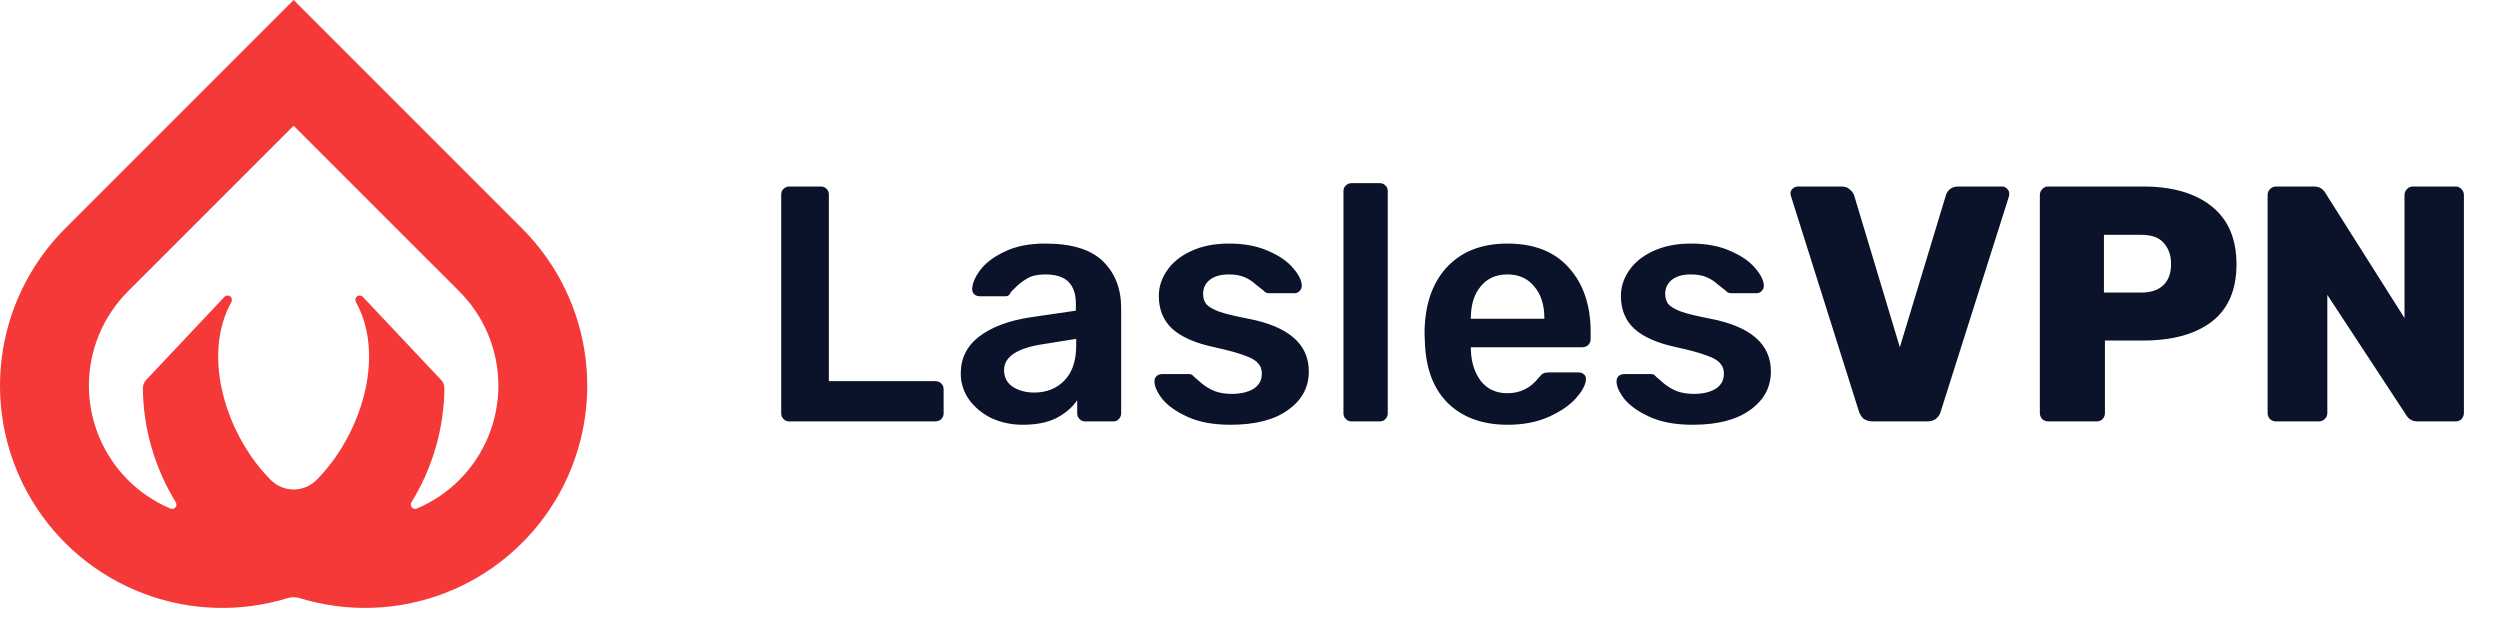
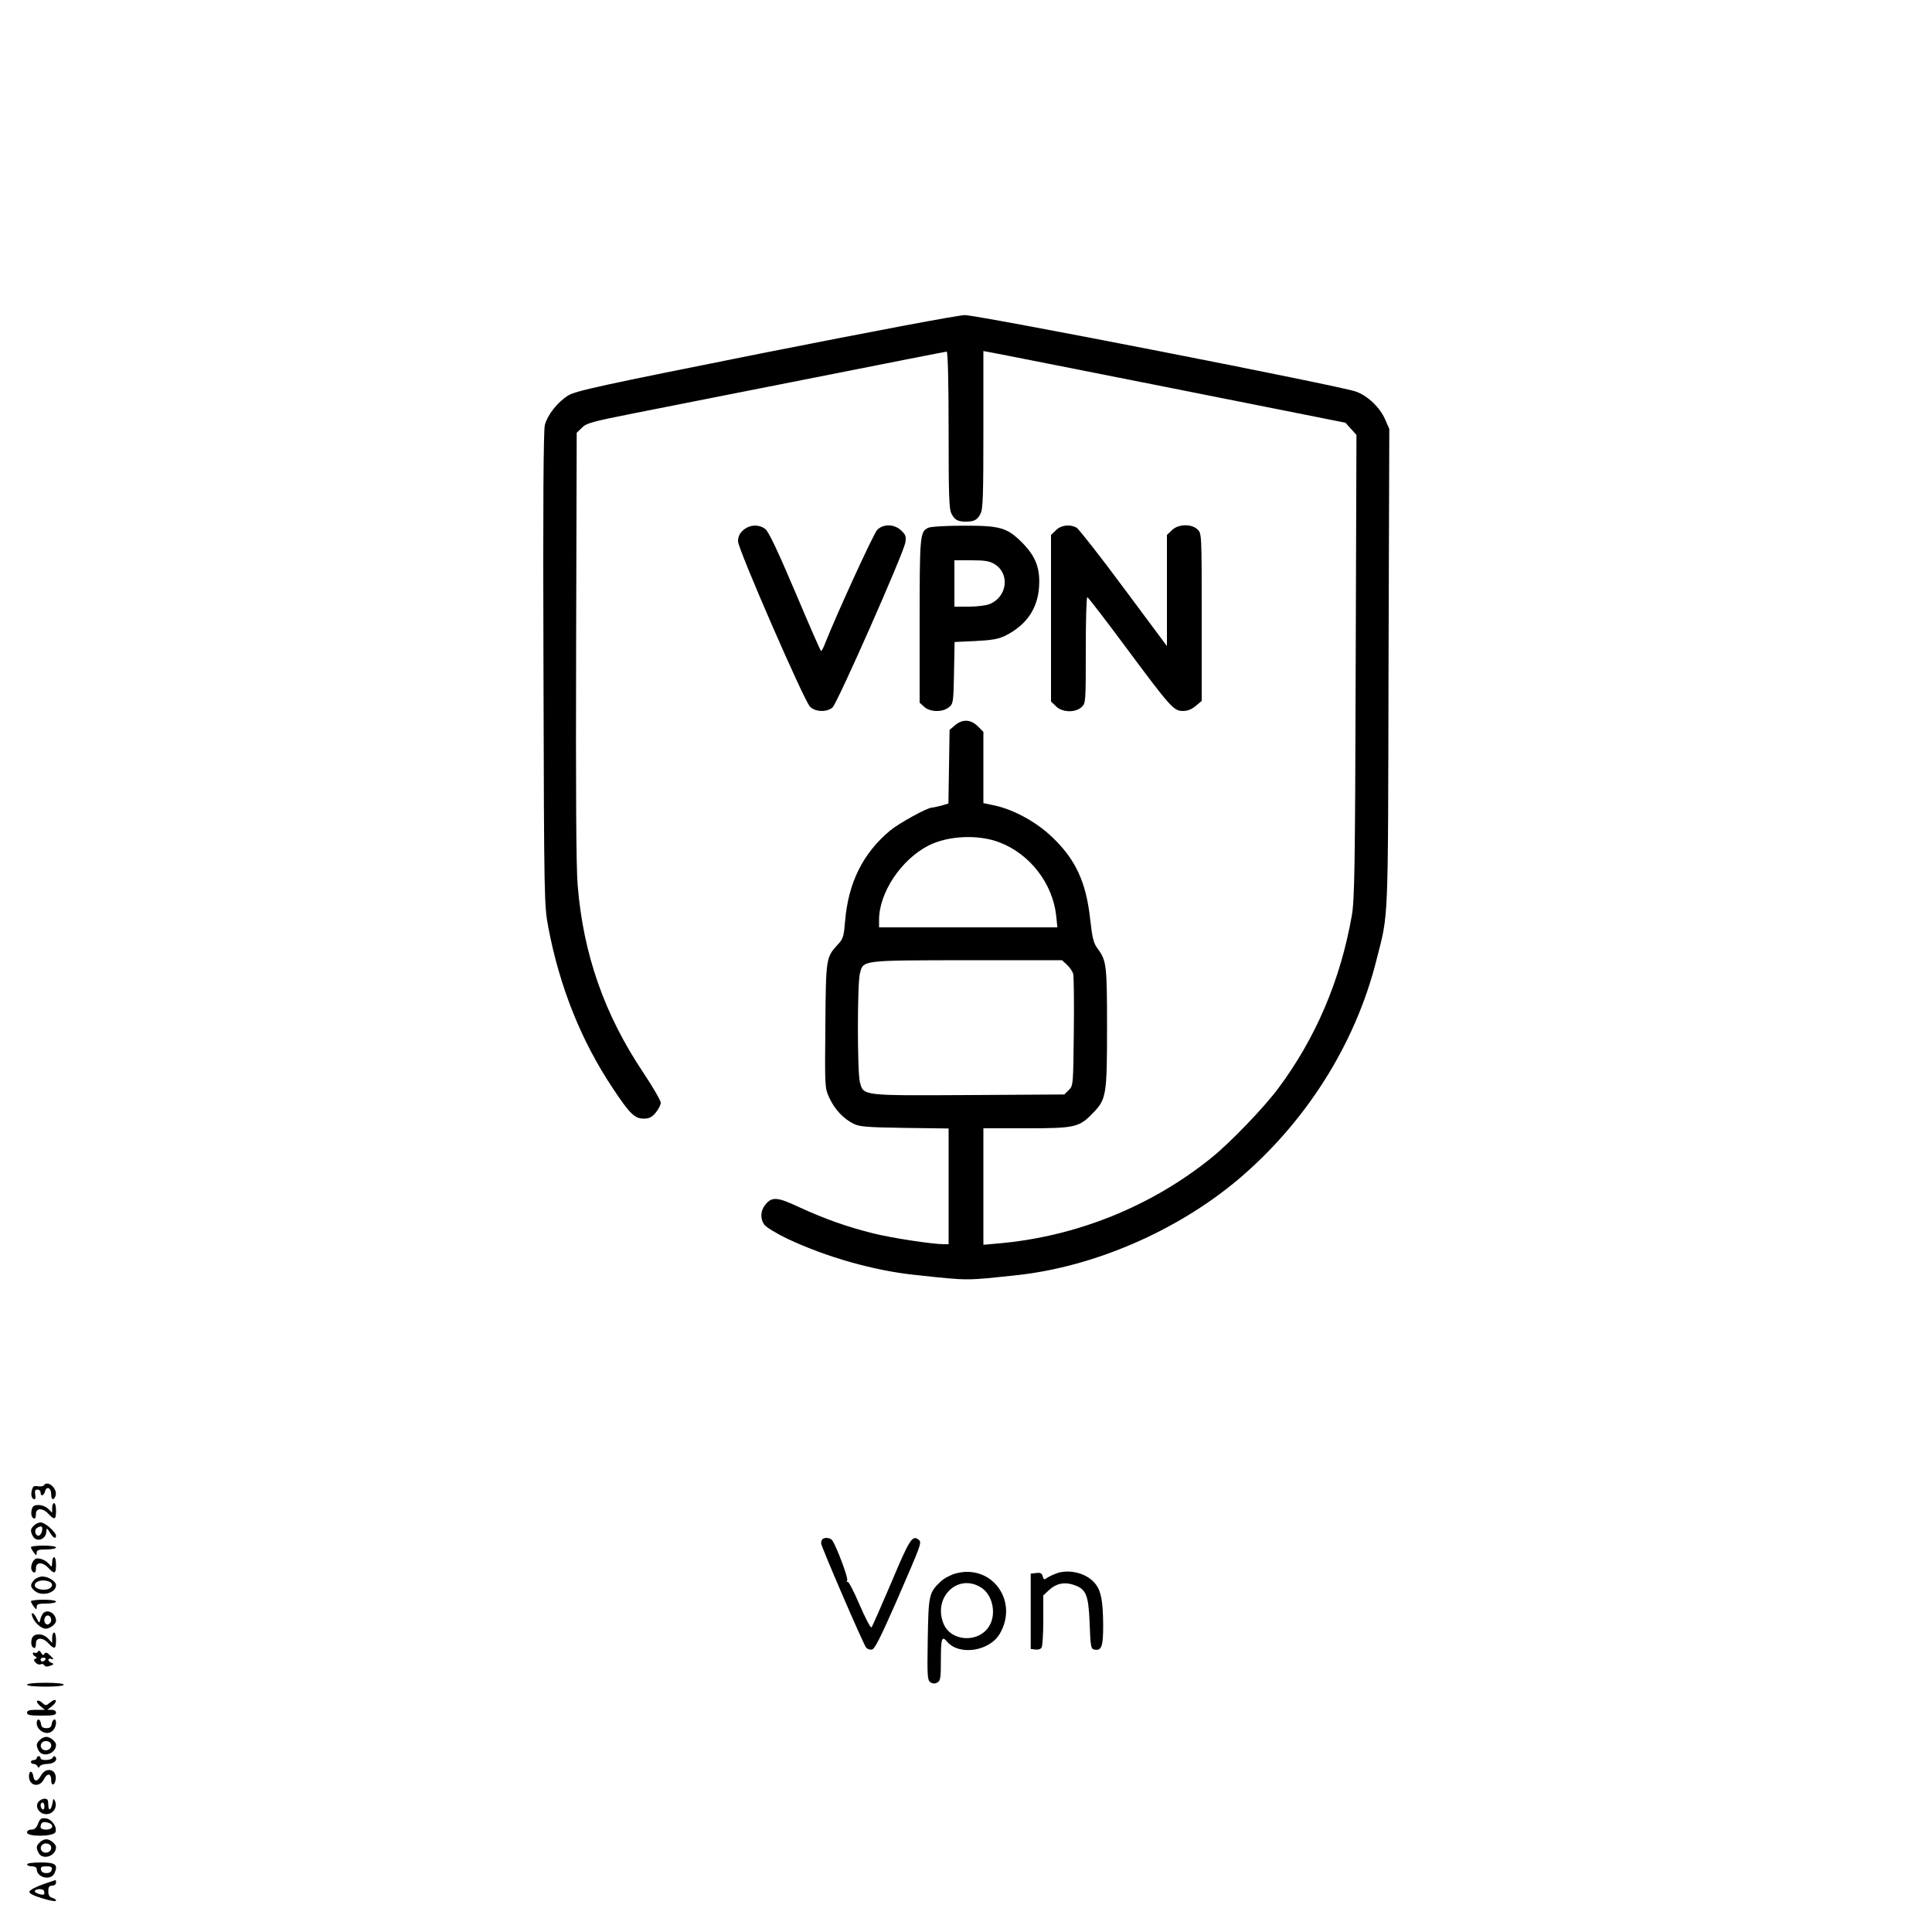
- <svg xmlns="http://www.w3.org/2000/svg" width="149" height="37" viewBox="0 0 149 37" fill="none">
-   <path d="M47.04 25.116C46.907 25.116 46.793 25.07 46.7 24.976C46.607 24.883 46.56 24.77 46.56 24.636V11.596C46.56 11.45 46.607 11.336 46.7 11.256C46.793 11.163 46.907 11.116 47.04 11.116H48.92C49.067 11.116 49.18 11.163 49.26 11.256C49.353 11.336 49.4 11.45 49.4 11.596V22.716H55.74C55.887 22.716 56.007 22.763 56.1 22.856C56.193 22.95 56.24 23.063 56.24 23.196V24.636C56.24 24.77 56.193 24.883 56.1 24.976C56.007 25.07 55.887 25.116 55.74 25.116H47.04ZM60.961 25.316C60.281 25.316 59.654 25.183 59.081 24.916C58.521 24.636 58.074 24.263 57.741 23.796C57.421 23.329 57.261 22.816 57.261 22.256C57.261 21.349 57.628 20.616 58.361 20.056C59.094 19.496 60.101 19.116 61.381 18.916L64.121 18.516V18.096C64.121 17.523 63.974 17.09 63.681 16.796C63.388 16.503 62.921 16.356 62.281 16.356C61.841 16.356 61.488 16.436 61.221 16.596C60.954 16.756 60.734 16.923 60.561 17.096C60.401 17.256 60.294 17.363 60.241 17.416C60.188 17.576 60.088 17.656 59.941 17.656H58.381C58.261 17.656 58.154 17.616 58.061 17.536C57.981 17.456 57.941 17.349 57.941 17.216C57.954 16.883 58.114 16.509 58.421 16.096C58.741 15.669 59.228 15.303 59.881 14.996C60.534 14.676 61.341 14.516 62.301 14.516C63.874 14.516 65.021 14.87 65.741 15.576C66.461 16.283 66.821 17.209 66.821 18.356V24.636C66.821 24.77 66.774 24.883 66.681 24.976C66.601 25.07 66.488 25.116 66.341 25.116H64.681C64.548 25.116 64.434 25.07 64.341 24.976C64.248 24.883 64.201 24.77 64.201 24.636V23.856C63.908 24.283 63.494 24.636 62.961 24.916C62.428 25.183 61.761 25.316 60.961 25.316ZM61.641 23.396C62.374 23.396 62.974 23.156 63.441 22.676C63.908 22.196 64.141 21.503 64.141 20.596V20.196L62.141 20.516C60.608 20.756 59.841 21.27 59.841 22.056C59.841 22.483 60.014 22.816 60.361 23.056C60.721 23.283 61.148 23.396 61.641 23.396ZM73.346 25.316C72.333 25.316 71.486 25.163 70.806 24.856C70.126 24.549 69.62 24.196 69.286 23.796C68.966 23.383 68.806 23.029 68.806 22.736C68.806 22.603 68.846 22.496 68.926 22.416C69.02 22.336 69.126 22.296 69.246 22.296H70.886C70.993 22.296 71.086 22.349 71.166 22.456C71.233 22.509 71.38 22.636 71.606 22.836C71.846 23.036 72.113 23.196 72.406 23.316C72.713 23.423 73.046 23.476 73.406 23.476C73.94 23.476 74.373 23.376 74.706 23.176C75.04 22.963 75.206 22.663 75.206 22.276C75.206 22.009 75.126 21.796 74.966 21.636C74.82 21.463 74.546 21.309 74.146 21.176C73.76 21.029 73.173 20.869 72.386 20.696C71.253 20.456 70.413 20.09 69.866 19.596C69.333 19.103 69.066 18.45 69.066 17.636C69.066 17.103 69.226 16.603 69.546 16.136C69.866 15.656 70.34 15.27 70.966 14.976C71.606 14.669 72.366 14.516 73.246 14.516C74.153 14.516 74.933 14.663 75.586 14.956C76.24 15.236 76.733 15.576 77.066 15.976C77.413 16.376 77.586 16.73 77.586 17.036C77.586 17.156 77.54 17.263 77.446 17.356C77.366 17.436 77.266 17.476 77.146 17.476H75.646C75.5 17.476 75.386 17.423 75.306 17.316C75.213 17.25 75.06 17.13 74.846 16.956C74.646 16.77 74.42 16.623 74.166 16.516C73.913 16.41 73.606 16.356 73.246 16.356C72.753 16.356 72.373 16.463 72.106 16.676C71.84 16.89 71.706 17.169 71.706 17.516C71.706 17.756 71.766 17.956 71.886 18.116C72.02 18.276 72.28 18.43 72.666 18.576C73.053 18.709 73.633 18.849 74.406 18.996C76.806 19.463 78.006 20.509 78.006 22.136C78.006 23.083 77.593 23.849 76.766 24.436C75.953 25.023 74.813 25.316 73.346 25.316ZM80.55 25.116C80.417 25.116 80.304 25.07 80.21 24.976C80.117 24.883 80.07 24.77 80.07 24.636V11.396C80.07 11.249 80.117 11.136 80.21 11.056C80.304 10.963 80.417 10.916 80.55 10.916H82.231C82.377 10.916 82.49 10.963 82.57 11.056C82.664 11.136 82.71 11.249 82.71 11.396V24.636C82.71 24.77 82.664 24.883 82.57 24.976C82.49 25.07 82.377 25.116 82.231 25.116H80.55ZM89.863 25.316C88.37 25.316 87.183 24.89 86.303 24.036C85.436 23.183 84.976 21.97 84.923 20.396L84.903 19.896C84.903 18.23 85.336 16.916 86.203 15.956C87.083 14.996 88.296 14.516 89.843 14.516C91.43 14.516 92.65 14.996 93.503 15.956C94.37 16.916 94.803 18.196 94.803 19.796V20.216C94.803 20.349 94.756 20.463 94.663 20.556C94.57 20.649 94.45 20.696 94.303 20.696H87.663V20.856C87.69 21.603 87.89 22.223 88.263 22.716C88.65 23.196 89.176 23.436 89.843 23.436C90.603 23.436 91.223 23.13 91.703 22.516C91.823 22.369 91.916 22.283 91.983 22.256C92.05 22.216 92.163 22.196 92.323 22.196H94.083C94.203 22.196 94.303 22.23 94.383 22.296C94.476 22.363 94.523 22.456 94.523 22.576C94.523 22.896 94.33 23.276 93.943 23.716C93.57 24.143 93.03 24.516 92.323 24.836C91.616 25.156 90.796 25.316 89.863 25.316ZM92.043 18.996V18.956C92.043 18.169 91.843 17.543 91.443 17.076C91.056 16.596 90.523 16.356 89.843 16.356C89.163 16.356 88.63 16.596 88.243 17.076C87.856 17.543 87.663 18.169 87.663 18.956V18.996H92.043ZM100.885 25.316C99.872 25.316 99.025 25.163 98.346 24.856C97.665 24.549 97.159 24.196 96.826 23.796C96.505 23.383 96.346 23.029 96.346 22.736C96.346 22.603 96.385 22.496 96.466 22.416C96.559 22.336 96.665 22.296 96.785 22.296H98.425C98.532 22.296 98.626 22.349 98.706 22.456C98.772 22.509 98.919 22.636 99.145 22.836C99.385 23.036 99.652 23.196 99.945 23.316C100.252 23.423 100.585 23.476 100.945 23.476C101.479 23.476 101.912 23.376 102.245 23.176C102.579 22.963 102.745 22.663 102.745 22.276C102.745 22.009 102.665 21.796 102.505 21.636C102.359 21.463 102.085 21.309 101.685 21.176C101.299 21.029 100.712 20.869 99.925 20.696C98.792 20.456 97.952 20.09 97.406 19.596C96.872 19.103 96.606 18.45 96.606 17.636C96.606 17.103 96.766 16.603 97.085 16.136C97.406 15.656 97.879 15.27 98.505 14.976C99.145 14.669 99.906 14.516 100.785 14.516C101.692 14.516 102.472 14.663 103.125 14.956C103.779 15.236 104.272 15.576 104.605 15.976C104.952 16.376 105.125 16.73 105.125 17.036C105.125 17.156 105.079 17.263 104.985 17.356C104.905 17.436 104.805 17.476 104.685 17.476H103.185C103.039 17.476 102.925 17.423 102.845 17.316C102.752 17.25 102.599 17.13 102.385 16.956C102.185 16.77 101.959 16.623 101.705 16.516C101.452 16.41 101.145 16.356 100.785 16.356C100.292 16.356 99.912 16.463 99.645 16.676C99.379 16.89 99.246 17.169 99.246 17.516C99.246 17.756 99.305 17.956 99.425 18.116C99.559 18.276 99.819 18.43 100.205 18.576C100.592 18.709 101.172 18.849 101.945 18.996C104.345 19.463 105.545 20.509 105.545 22.136C105.545 23.083 105.132 23.849 104.305 24.436C103.492 25.023 102.352 25.316 100.885 25.316ZM111.63 25.116C111.403 25.116 111.216 25.063 111.07 24.956C110.936 24.836 110.843 24.689 110.79 24.516L106.75 11.716L106.71 11.536C106.71 11.43 106.75 11.336 106.83 11.256C106.923 11.163 107.03 11.116 107.15 11.116H109.77C109.97 11.116 110.13 11.176 110.25 11.296C110.383 11.403 110.47 11.523 110.51 11.656L113.23 20.696L115.97 11.656C116.01 11.509 116.09 11.383 116.21 11.276C116.343 11.169 116.51 11.116 116.71 11.116H119.33C119.45 11.116 119.55 11.163 119.63 11.256C119.71 11.336 119.75 11.43 119.75 11.536C119.75 11.603 119.743 11.663 119.73 11.716L115.67 24.516C115.63 24.689 115.536 24.836 115.39 24.956C115.256 25.063 115.076 25.116 114.85 25.116H111.63ZM122.075 25.116C121.942 25.116 121.822 25.07 121.715 24.976C121.622 24.869 121.575 24.75 121.575 24.616V11.636C121.575 11.489 121.622 11.37 121.715 11.276C121.808 11.169 121.928 11.116 122.075 11.116H127.735C129.468 11.116 130.828 11.509 131.815 12.296C132.802 13.083 133.295 14.236 133.295 15.756C133.295 17.276 132.802 18.416 131.815 19.176C130.828 19.923 129.468 20.296 127.735 20.296H125.455V24.616C125.455 24.75 125.408 24.869 125.315 24.976C125.222 25.07 125.102 25.116 124.955 25.116H122.075ZM127.635 17.436C128.182 17.436 128.608 17.296 128.915 17.016C129.235 16.723 129.395 16.296 129.395 15.736C129.395 15.216 129.248 14.796 128.955 14.476C128.675 14.156 128.235 13.996 127.635 13.996H125.395V17.436H127.635ZM135.649 25.116C135.516 25.116 135.396 25.07 135.289 24.976C135.196 24.869 135.149 24.75 135.149 24.616V11.636C135.149 11.489 135.196 11.37 135.289 11.276C135.382 11.169 135.502 11.116 135.649 11.116H137.909C138.216 11.116 138.442 11.243 138.589 11.496L143.309 18.956V11.636C143.309 11.489 143.356 11.37 143.449 11.276C143.542 11.169 143.662 11.116 143.809 11.116H146.349C146.496 11.116 146.616 11.169 146.709 11.276C146.802 11.37 146.849 11.489 146.849 11.636V24.596C146.849 24.743 146.802 24.869 146.709 24.976C146.616 25.07 146.496 25.116 146.349 25.116H144.089C143.782 25.116 143.556 24.989 143.409 24.736L138.709 17.576V24.616C138.709 24.763 138.656 24.883 138.549 24.976C138.456 25.07 138.336 25.116 138.189 25.116H135.649Z" fill="#0B132A" />
-   <path d="M31.147 13.648L31.125 13.626C31.124 13.625 31.122 13.623 31.122 13.621L17.501 0L3.88 13.621C3.878 13.623 3.876 13.626 3.876 13.626L3.853 13.647C1.771 15.742 0.448 18.473 0.095 21.405C-0.258 24.338 0.38 27.304 1.906 29.833C3.433 32.362 5.761 34.308 8.521 35.361C11.28 36.415 14.313 36.516 17.136 35.648C17.373 35.575 17.628 35.575 17.865 35.648C20.688 36.515 23.721 36.414 26.48 35.361C29.239 34.307 31.567 32.361 33.094 29.833C34.62 27.304 35.258 24.338 34.905 21.405C34.553 18.473 33.23 15.742 31.147 13.648ZM8.723 22.63C8.657 22.696 8.604 22.775 8.568 22.861C8.533 22.948 8.514 23.041 8.514 23.135C8.538 25.539 9.218 27.89 10.479 29.937C10.508 29.983 10.521 30.038 10.517 30.092C10.513 30.146 10.492 30.198 10.457 30.24C10.421 30.282 10.374 30.311 10.321 30.324C10.268 30.337 10.212 30.333 10.162 30.312C9.213 29.913 8.352 29.334 7.625 28.605C6.136 27.116 5.299 25.097 5.298 22.991C5.297 20.886 6.131 18.865 7.618 17.374L17.501 7.493L27.383 17.374C28.87 18.865 29.704 20.885 29.703 22.991C29.702 25.097 28.865 27.116 27.376 28.605C26.649 29.334 25.788 29.913 24.84 30.312C24.789 30.333 24.733 30.337 24.68 30.324C24.627 30.311 24.58 30.281 24.544 30.24C24.509 30.198 24.488 30.146 24.484 30.092C24.48 30.038 24.493 29.983 24.522 29.937C25.784 27.89 26.463 25.539 26.488 23.135C26.488 23.041 26.469 22.948 26.433 22.861C26.397 22.775 26.344 22.696 26.278 22.63L21.604 17.672C21.557 17.633 21.498 17.612 21.438 17.612C21.377 17.612 21.319 17.633 21.272 17.672C21.226 17.71 21.194 17.764 21.183 17.824C21.172 17.884 21.183 17.945 21.213 17.998C23.028 21.283 21.467 26.002 18.864 28.605L18.85 28.619C18.491 28.974 18.006 29.174 17.5 29.174C16.995 29.173 16.51 28.974 16.151 28.618L16.138 28.605C13.534 26.002 11.974 21.284 13.789 17.998C13.819 17.946 13.83 17.884 13.819 17.825C13.808 17.765 13.776 17.711 13.73 17.672C13.683 17.634 13.625 17.612 13.564 17.612C13.504 17.612 13.445 17.634 13.398 17.672L8.723 22.63Z" fill="#F53838" />
+ <svg xmlns="http://www.w3.org/2000/svg" version="1.0" width="1000pt" height="1000pt" viewBox="0 0 1000 1000" preserveAspectRatio="xMidYMid meet">
+   <g transform="translate(0,1000) scale(0.1,-0.1)" fill="#000000" stroke="none">
+     <path d="M3961 8175 c-863 -172 -980 -198 -1020 -222 -55 -34 -107 -100 -121 -153 -7 -28 -10 -419 -7 -1262 3 -1209 4 -1224 25 -1338 59 -310 171 -589 334 -833 86 -130 113 -157 159 -157 29 0 43 7 63 31 14 17 26 40 26 51 0 11 -40 81 -89 154 -203 303 -312 615 -341 972 -8 93 -10 488 -8 1239 l3 1103 27 26 c23 24 53 32 275 76 136 27 553 109 926 183 373 74 682 135 687 135 6 0 10 -155 10 -405 0 -337 2 -411 15 -434 16 -32 33 -41 75 -41 42 0 59 9 75 41 13 23 15 97 15 435 l0 407 38 -7 c20 -3 442 -87 937 -185 l899 -179 28 -31 29 -32 -4 -1197 c-3 -1057 -6 -1208 -20 -1291 -59 -335 -187 -635 -382 -896 -75 -100 -246 -278 -345 -358 -312 -252 -700 -408 -1102 -443 l-78 -7 0 302 0 301 223 0 c253 0 273 5 345 80 68 70 72 92 72 440 0 325 -3 348 -48 409 -22 29 -28 54 -39 151 -21 194 -75 312 -200 430 -80 76 -195 139 -295 161 l-58 12 0 184 0 185 -29 29 c-37 36 -79 38 -118 5 l-28 -24 -3 -191 -3 -190 -37 -11 c-20 -5 -42 -10 -48 -10 -24 0 -171 -81 -217 -119 -141 -118 -217 -271 -233 -471 -6 -74 -10 -89 -34 -115 -65 -70 -65 -69 -68 -423 -3 -323 -3 -323 21 -375 27 -59 73 -108 126 -134 31 -15 69 -18 264 -21 l227 -3 0 -300 0 -299 -24 0 c-59 0 -270 32 -366 56 -136 34 -249 74 -382 135 -117 55 -143 56 -178 12 -24 -31 -26 -71 -4 -102 10 -13 62 -45 118 -72 203 -96 453 -167 671 -189 276 -29 248 -29 520 0 397 43 825 228 1140 492 353 297 610 703 719 1137 64 252 60 158 63 1513 l4 1238 -22 50 c-26 60 -89 121 -150 143 -77 29 -1961 397 -2025 396 -34 0 -478 -84 -1033 -194z m1212 -2535 c158 -60 276 -213 294 -381 l6 -59 -462 0 -461 0 0 39 c0 141 115 313 257 385 101 51 257 58 366 16z m350 -634 c14 -13 29 -35 32 -48 3 -13 5 -148 3 -300 -3 -273 -3 -278 -26 -300 l-23 -23 -494 -3 c-556 -3 -545 -4 -564 66 -14 49 -14 515 0 564 18 69 6 67 555 68 l491 0 26 -24z" />
+     <path d="M3846 7255 c-18 -16 -26 -34 -26 -57 0 -40 340 -821 372 -855 26 -28 86 -31 117 -5 24 20 368 798 377 854 5 31 2 40 -21 62 -37 35 -94 35 -125 3 -19 -20 -213 -444 -268 -584 -9 -24 -19 -43 -22 -43 -3 0 -63 138 -134 306 -90 212 -137 311 -154 325 -34 27 -83 24 -116 -6z" />
+     <path d="M4804 7268 c-42 -20 -44 -40 -44 -482 l0 -423 23 -21 c30 -28 95 -30 128 -3 23 18 24 25 27 179 l3 159 107 5 c82 4 118 10 152 26 109 53 170 138 178 252 7 98 -17 160 -87 231 -79 79 -115 89 -310 88 -86 0 -166 -5 -177 -11z m344 -188 c80 -49 66 -168 -24 -206 -19 -8 -67 -14 -109 -14 l-75 0 0 120 0 120 88 0 c69 0 94 -4 120 -20z" />
+     <path d="M5465 7255 l-25 -24 0 -431 0 -431 25 -24 c32 -33 101 -35 133 -5 22 20 22 26 22 295 0 151 3 275 8 274 4 0 93 -116 197 -256 234 -315 250 -333 298 -333 24 0 46 9 66 26 l31 26 0 433 c0 434 0 434 -22 455 -32 30 -101 28 -133 -5 l-25 -24 0 -287 0 -288 -224 301 c-123 166 -233 306 -244 312 -35 19 -81 13 -107 -14z" />
+     <path d="M226 2311 c-3 -4 -17 -6 -30 -4 -20 4 -26 0 -31 -20 -7 -26 0 -47 14 -47 5 0 6 11 3 25 -3 18 0 25 12 25 9 0 16 -7 16 -15 0 -22 17 -18 23 6 8 29 32 18 32 -14 -1 -30 12 -36 22 -11 14 37 -41 87 -61 55z" />
+     <path d="M270 2195 l0 -25 -20 20 c-11 11 -33 20 -50 20 -23 0 -31 -5 -36 -24 -6 -25 1 -46 15 -46 4 0 7 10 7 23 -1 32 34 34 64 2 32 -34 40 -32 40 15 0 22 -4 40 -10 40 -5 0 -10 -11 -10 -25z" />
+     <path d="M176 2104 c-19 -18 -20 -28 -6 -55 19 -35 70 -17 70 26 1 18 3 17 18 -7 17 -29 32 -36 32 -17 0 18 -57 69 -79 69 -11 0 -27 -7 -35 -16z m42 -26 c-2 -12 -9 -23 -15 -26 -19 -6 -29 28 -12 39 23 14 31 10 27 -13z" />
+     <path d="M4257 2033 c-4 -3 -7 -13 -7 -21 0 -16 217 -519 233 -540 6 -7 19 -12 30 -10 14 2 43 59 124 243 134 308 135 311 118 325 -32 27 -47 4 -141 -220 -53 -124 -99 -229 -103 -233 -5 -5 -32 48 -62 117 -29 68 -57 122 -62 119 -6 -4 -7 -1 -2 6 7 12 -56 179 -78 209 -10 13 -39 16 -50 5z" />
+     <path d="M160 1992 c0 -5 7 -17 15 -28 13 -17 14 -17 15 -1 0 14 9 17 50 17 28 0 50 5 50 10 0 6 -28 10 -65 10 -36 0 -65 -4 -65 -8z" />
+     <path d="M188 1933 c-19 -5 -34 -45 -23 -62 11 -18 22 -12 21 12 -1 32 34 34 64 2 32 -34 40 -32 40 15 0 22 -4 40 -10 40 -5 0 -10 -12 -10 -27 -1 -24 -2 -26 -13 -12 -17 22 -49 36 -69 32z" />
+     <path d="M4947 1856 c-26 -7 -62 -26 -78 -42 -61 -57 -63 -70 -67 -298 -3 -190 -2 -211 13 -223 13 -8 23 -9 36 -2 17 9 19 23 19 119 0 109 5 125 31 94 62 -75 220 -52 274 40 99 170 -42 362 -228 312z m131 -73 c60 -37 81 -137 42 -200 -54 -88 -197 -81 -236 12 -57 137 74 264 194 188z" />
+     <path d="M5483 1861 c-18 -5 -43 -16 -57 -24 -22 -15 -24 -15 -29 4 -4 16 -12 20 -34 17 l-28 -3 0 -195 0 -195 24 -3 c13 -2 28 2 32 10 5 7 9 71 9 141 l0 129 30 28 c36 34 79 43 127 27 65 -22 77 -50 83 -200 4 -117 7 -132 23 -135 39 -8 47 15 47 127 -1 120 -10 173 -38 210 -38 52 -120 78 -189 62z" />
+     <path d="M177 1822 c-22 -24 -21 -35 1 -55 36 -33 112 -13 112 28 0 20 -40 45 -71 45 -14 0 -33 -8 -42 -18z m77 -8 c24 -9 19 -33 -8 -40 -31 -7 -66 3 -66 21 0 21 41 32 74 19z" />
+     <path d="M160 1712 c0 -5 7 -17 15 -28 13 -17 14 -17 15 -1 0 14 9 17 50 17 28 0 50 5 50 10 0 6 -28 10 -65 10 -36 0 -65 -4 -65 -8z" />
+     <path d="M222 1648 c-5 -7 -12 -22 -14 -33 -4 -18 -6 -17 -18 8 -14 30 -33 38 -23 10 11 -31 46 -63 69 -63 23 0 54 24 54 41 0 39 -46 64 -68 37z m43 -34 c0 -10 -8 -20 -17 -22 -18 -3 -26 27 -11 42 12 11 28 0 28 -20z" />
+     <path d="M270 1523 l0 -27 -20 22 c-29 31 -78 30 -86 -2 -6 -25 1 -46 15 -46 4 0 7 10 7 23 -1 32 34 34 64 2 32 -34 40 -32 40 15 0 22 -4 40 -10 40 -5 0 -10 -12 -10 -27z" />
+     <path d="M196 1451 c-4 -6 -12 -9 -17 -6 -5 4 -9 2 -9 -4 0 -5 6 -12 13 -15 9 -5 9 -7 0 -12 -10 -4 -9 -9 2 -20 8 -9 20 -12 26 -8 6 3 14 1 18 -5 5 -8 15 -9 31 -3 19 7 21 10 7 15 -23 9 -22 28 1 20 12 -4 11 0 -7 17 -17 17 -25 20 -31 10 -6 -9 -10 -8 -17 5 -7 12 -12 14 -17 6z m39 -41 c-3 -5 -10 -10 -16 -10 -5 0 -9 5 -9 10 0 6 7 10 16 10 8 0 12 -4 9 -10z" />
+     <path d="M140 1280 c0 -6 38 -10 95 -10 57 0 95 4 95 10 0 6 -38 10 -95 10 -57 0 -95 -4 -95 -10z" />
+     <path d="M261 1189 c-22 -18 -25 -19 -42 -3 -11 10 -22 14 -27 10 -4 -4 4 -16 17 -27 l23 -19 -46 0 c-34 0 -46 -4 -46 -15 0 -12 15 -15 75 -15 60 0 75 3 75 15 0 9 -9 15 -22 15 l-23 0 24 19 c13 10 22 23 20 29 -2 6 -14 3 -28 -9z" />
+     <path d="M190 1081 c0 -27 27 -51 55 -51 24 0 45 25 45 54 0 25 -18 19 -22 -6 -2 -17 -10 -23 -28 -23 -18 0 -26 6 -28 23 -4 27 -22 30 -22 3z" />
+     <path d="M206 994 c-19 -18 -20 -28 -6 -55 21 -39 90 -16 90 30 0 16 -30 41 -50 41 -10 0 -26 -7 -34 -16z m59 -29 c0 -22 -31 -33 -47 -17 -17 17 -1 44 24 40 15 -2 23 -10 23 -23z" />
+     <path d="M190 900 c0 -5 -7 -10 -15 -10 -8 0 -15 -4 -15 -10 0 -5 6 -10 14 -10 8 0 17 -6 20 -12 5 -10 7 -10 12 0 3 6 21 12 40 12 34 0 56 22 39 38 -4 4 -10 1 -12 -5 -5 -15 -63 -18 -63 -3 0 6 -4 10 -10 10 -5 0 -10 -4 -10 -10z" />
+     <path d="M212 810 c-19 -34 -35 -34 -40 -2 -5 30 -22 28 -22 -2 0 -50 54 -61 77 -16 17 34 38 32 38 -3 -1 -32 18 -31 23 2 8 53 -49 69 -76 21z" />
+     <path d="M200 675 c-22 -26 3 -65 40 -65 35 0 58 36 45 67 -7 16 -9 15 -13 -7 -6 -40 -22 -48 -22 -12 0 25 -4 32 -19 32 -10 0 -24 -7 -31 -15z m30 -26 c0 -11 -4 -17 -10 -14 -5 3 -10 13 -10 21 0 8 5 14 10 14 6 0 10 -9 10 -21z" />
+     <path d="M197 561 c-8 -22 -18 -31 -34 -31 -14 0 -23 -6 -23 -15 0 -23 138 -22 147 2 10 26 -19 68 -50 71 -24 3 -30 -2 -40 -27z m57 3 c28 -11 18 -34 -14 -34 -18 0 -30 5 -30 13 0 25 15 32 44 21z" />
+     <path d="M206 464 c-19 -18 -20 -28 -6 -55 21 -39 90 -16 90 30 0 16 -30 41 -50 41 -10 0 -26 -7 -34 -16z m59 -29 c0 -22 -31 -33 -47 -17 -17 17 -1 44 24 40 15 -2 23 -10 23 -23z" />
+     <path d="M140 350 c0 -5 11 -10 25 -10 15 0 25 -6 25 -14 0 -45 73 -62 92 -22 20 45 6 56 -72 56 -40 0 -70 -4 -70 -10z m128 -27 c-2 -12 -12 -18 -28 -18 -16 0 -26 6 -28 18 -3 13 3 17 28 17 25 0 31 -4 28 -17z" />
+     <path d="M220 246 c-36 -13 -66 -29 -68 -37 -1 -9 20 -21 68 -35 38 -12 70 -17 70 -12 0 6 -9 12 -20 15 -14 4 -20 14 -20 34 0 22 5 29 20 29 11 0 20 7 20 15 0 8 -1 15 -2 14 -2 0 -32 -11 -68 -23z m8 -51 c-7 -7 -48 7 -48 15 0 15 45 16 48 2 2 -8 2 -15 0 -17z" />
+   </g>
</svg>
